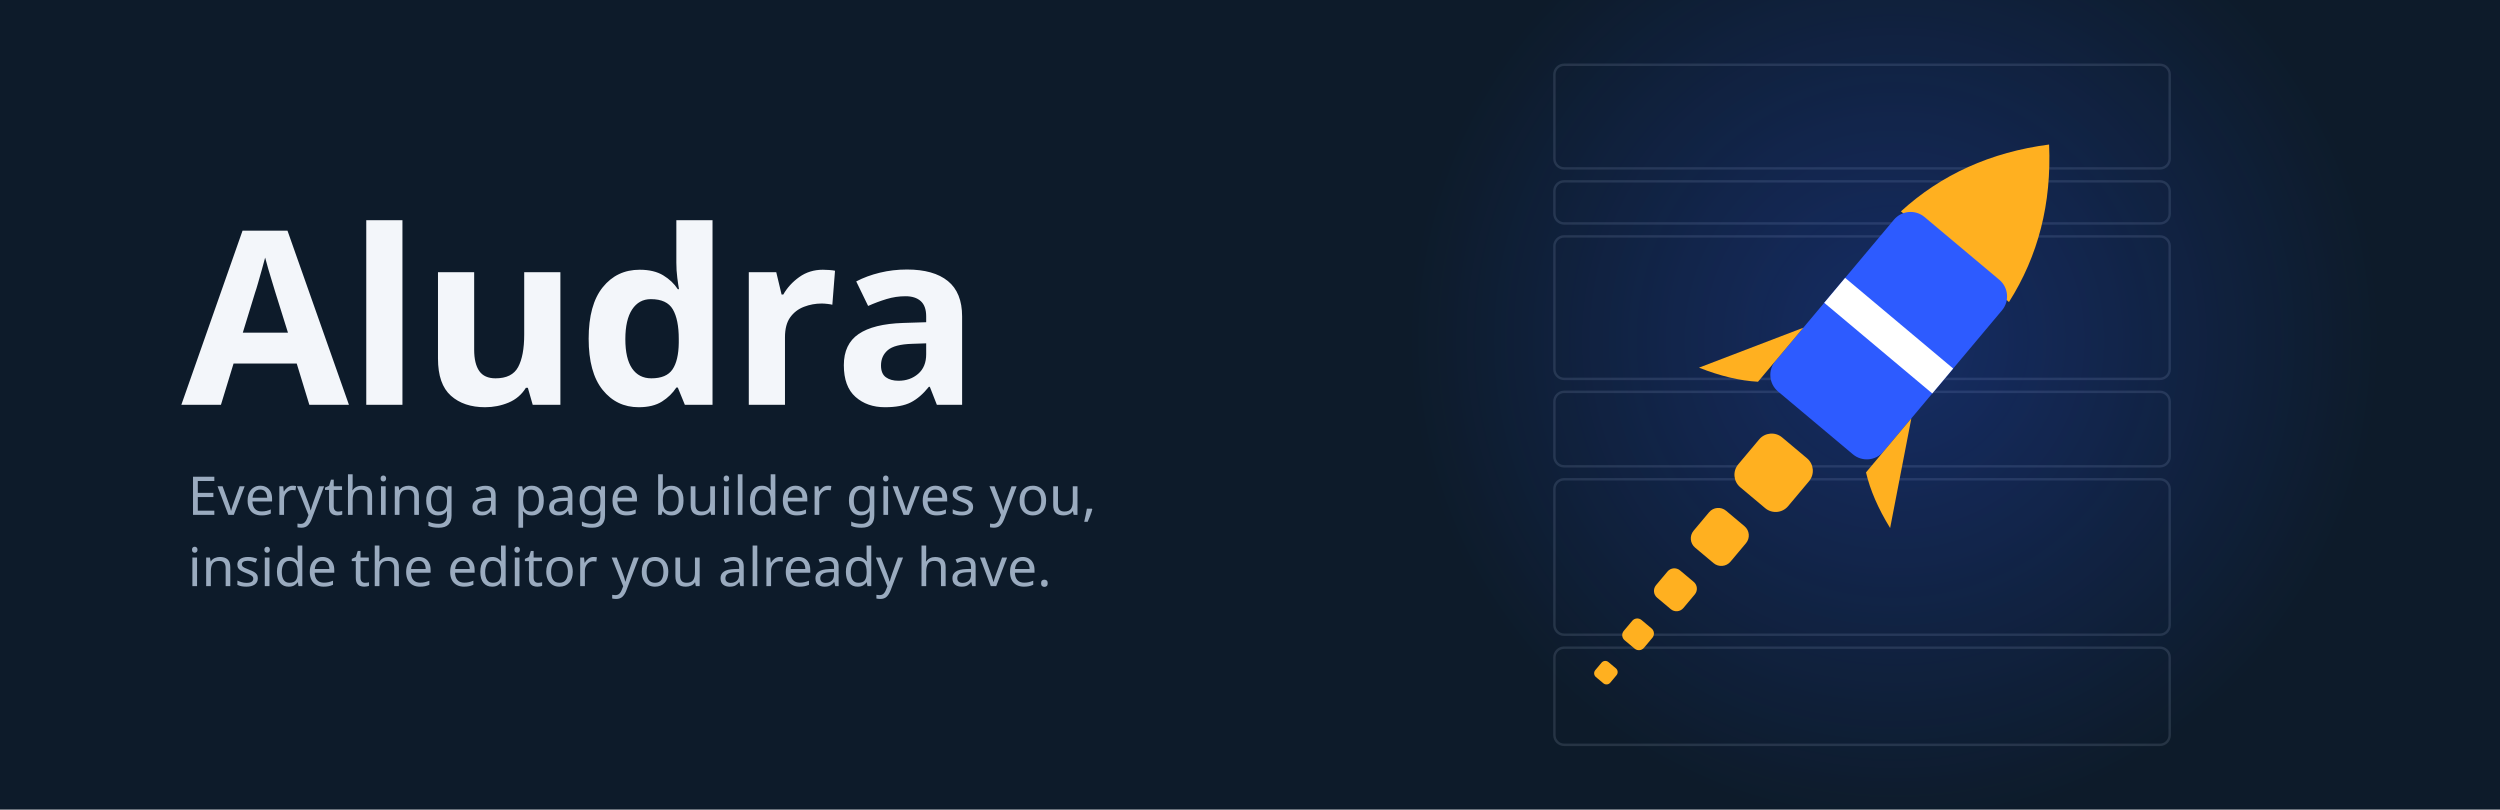
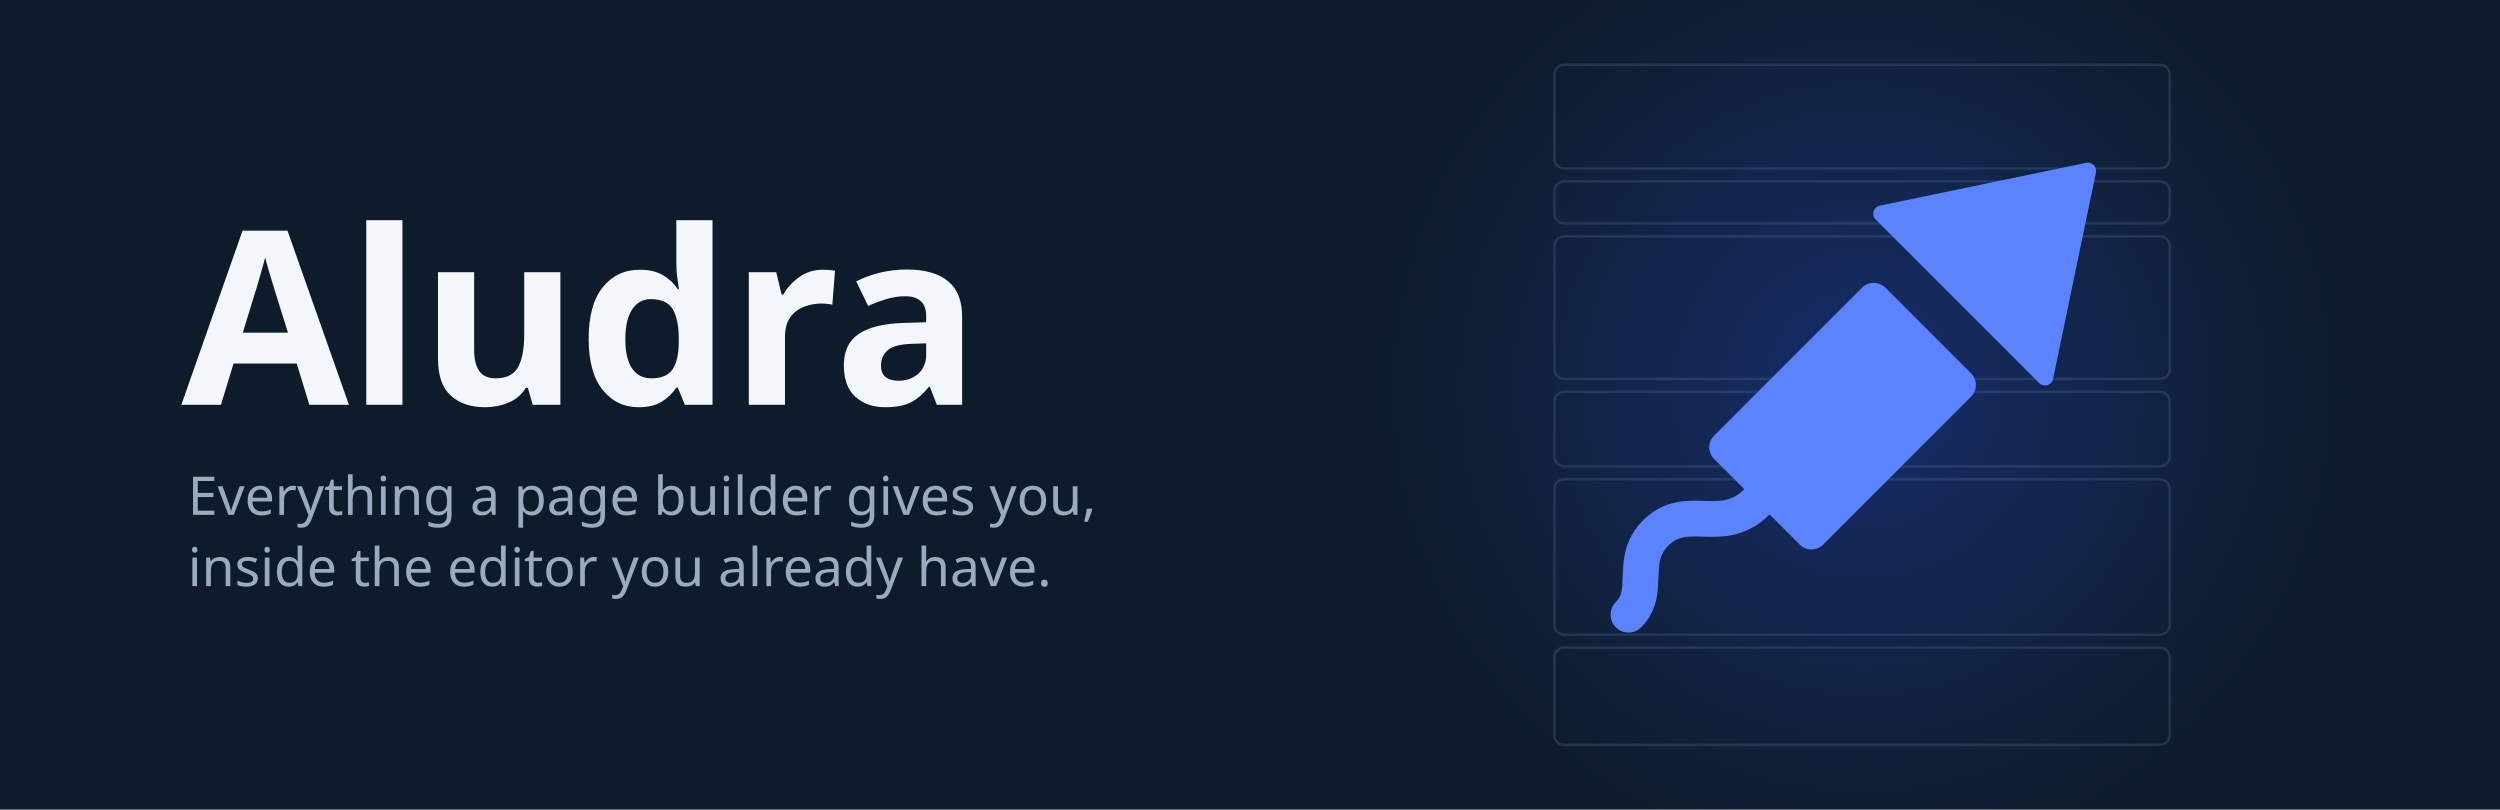
<svg xmlns="http://www.w3.org/2000/svg" width="1544" height="500" viewBox="0 0 1544 500">
  <defs>
-     <radialGradient id="glow" cx="1170.0" cy="210.0" r="300.0" gradientUnits="userSpaceOnUse">
-       <stop offset="0" stop-color="#2D5BFF" stop-opacity=".28" />
+     <radialGradient id="glow" cx="1150.0" cy="240.0" r="300.0" gradientUnits="userSpaceOnUse">
+       <stop offset="0" stop-color="#2D5BFF" stop-opacity=".30" />
      <stop offset="1" stop-color="#2D5BFF" stop-opacity="0" />
    </radialGradient>
  </defs>
  <rect width="1544" height="500" fill="#0D1B2A" />
  <rect x="960.0" y="40.0" width="380.0" height="64.0" rx="6.0" fill="none" stroke="#9AABBF" stroke-opacity=".18" stroke-width="1.50" />
  <rect x="960.0" y="112.0" width="380.0" height="26.0" rx="6.0" fill="none" stroke="#9AABBF" stroke-opacity=".18" stroke-width="1.50" />
  <rect x="960.0" y="146.0" width="380.0" height="88.0" rx="6.0" fill="none" stroke="#9AABBF" stroke-opacity=".18" stroke-width="1.50" />
  <rect x="960.0" y="242.0" width="380.0" height="46.0" rx="6.0" fill="none" stroke="#9AABBF" stroke-opacity=".18" stroke-width="1.50" />
  <rect x="960.0" y="296.0" width="380.0" height="96.0" rx="6.0" fill="none" stroke="#9AABBF" stroke-opacity=".18" stroke-width="1.50" />
  <rect x="960.0" y="400.0" width="380.0" height="60.0" rx="6.0" fill="none" stroke="#9AABBF" stroke-opacity=".18" stroke-width="1.50" />
  <rect width="1544" height="500" fill="url(#glow)" />
-   <g transform="translate(1160.0 215.0) scale(3.350) rotate(40)">
-     <path d="M-13,-22 Q-11,-37 0,-49 Q11,-37 13,-22Z" fill="#FFB020" />
-     <rect x="-13" y="-24" width="26" height="42" rx="4" fill="#2D5BFF" />
-     <rect x="-13" y="-6" width="26" height="6" fill="#FFFFFF" />
-     <path d="M-13,6 L-23,24 Q-17,22 -13,19Z" fill="#FFB020" />
-     <path d="M13,6 L23,24 Q17,22 13,19Z" fill="#FFB020" />
-     <rect x="-6.00" y="24.00" width="12.00" height="12.00" rx="3.00" fill="#FFB020" />
-     <rect x="-4.44" y="41.00" width="8.88" height="8.88" rx="2.22" fill="#FFB020" />
-     <rect x="-3.29" y="54.88" width="6.57" height="6.57" rx="1.64" fill="#FFB020" />
-     <rect x="-2.43" y="66.45" width="4.86" height="4.86" rx="1.22" fill="#FFB020" />
-     <rect x="-1.80" y="76.31" width="3.60" height="3.60" rx="0.90" fill="#FFB020" />
+   <g transform="translate(1150.0 245.0) scale(3.400) rotate(45) translate(0 -2)">
+     <path d="M-21,-24 L0,-56 L21,-24Z" fill="#5B82FF" stroke="#5B82FF" stroke-width="3" stroke-linejoin="round" />
+     <rect x="-14" y="-15" width="28" height="44" rx="3" fill="#5B82FF" />
+     <path d="M0,29 C0,38 -9,38 -9,46 C-9,53 -2,54 -2,60" fill="none" stroke="#5B82FF" stroke-width="6.5" stroke-linecap="round" />
  </g>
  <text x="112.0" y="250.0" font-family="Avenir Next Condensed" font-weight="800" font-size="150.0" letter-spacing="-1.0" fill="#F3F6FA">Aludra</text>
  <text x="116.0" y="318.0" font-family="Avenir Next" font-weight="500" font-size="33.0" fill="#9AABBF">Everything a page builder gives you,</text>
  <text x="116.0" y="362.0" font-family="Avenir Next" font-weight="500" font-size="33.0" fill="#9AABBF">inside the editor you already have.</text>
</svg>
